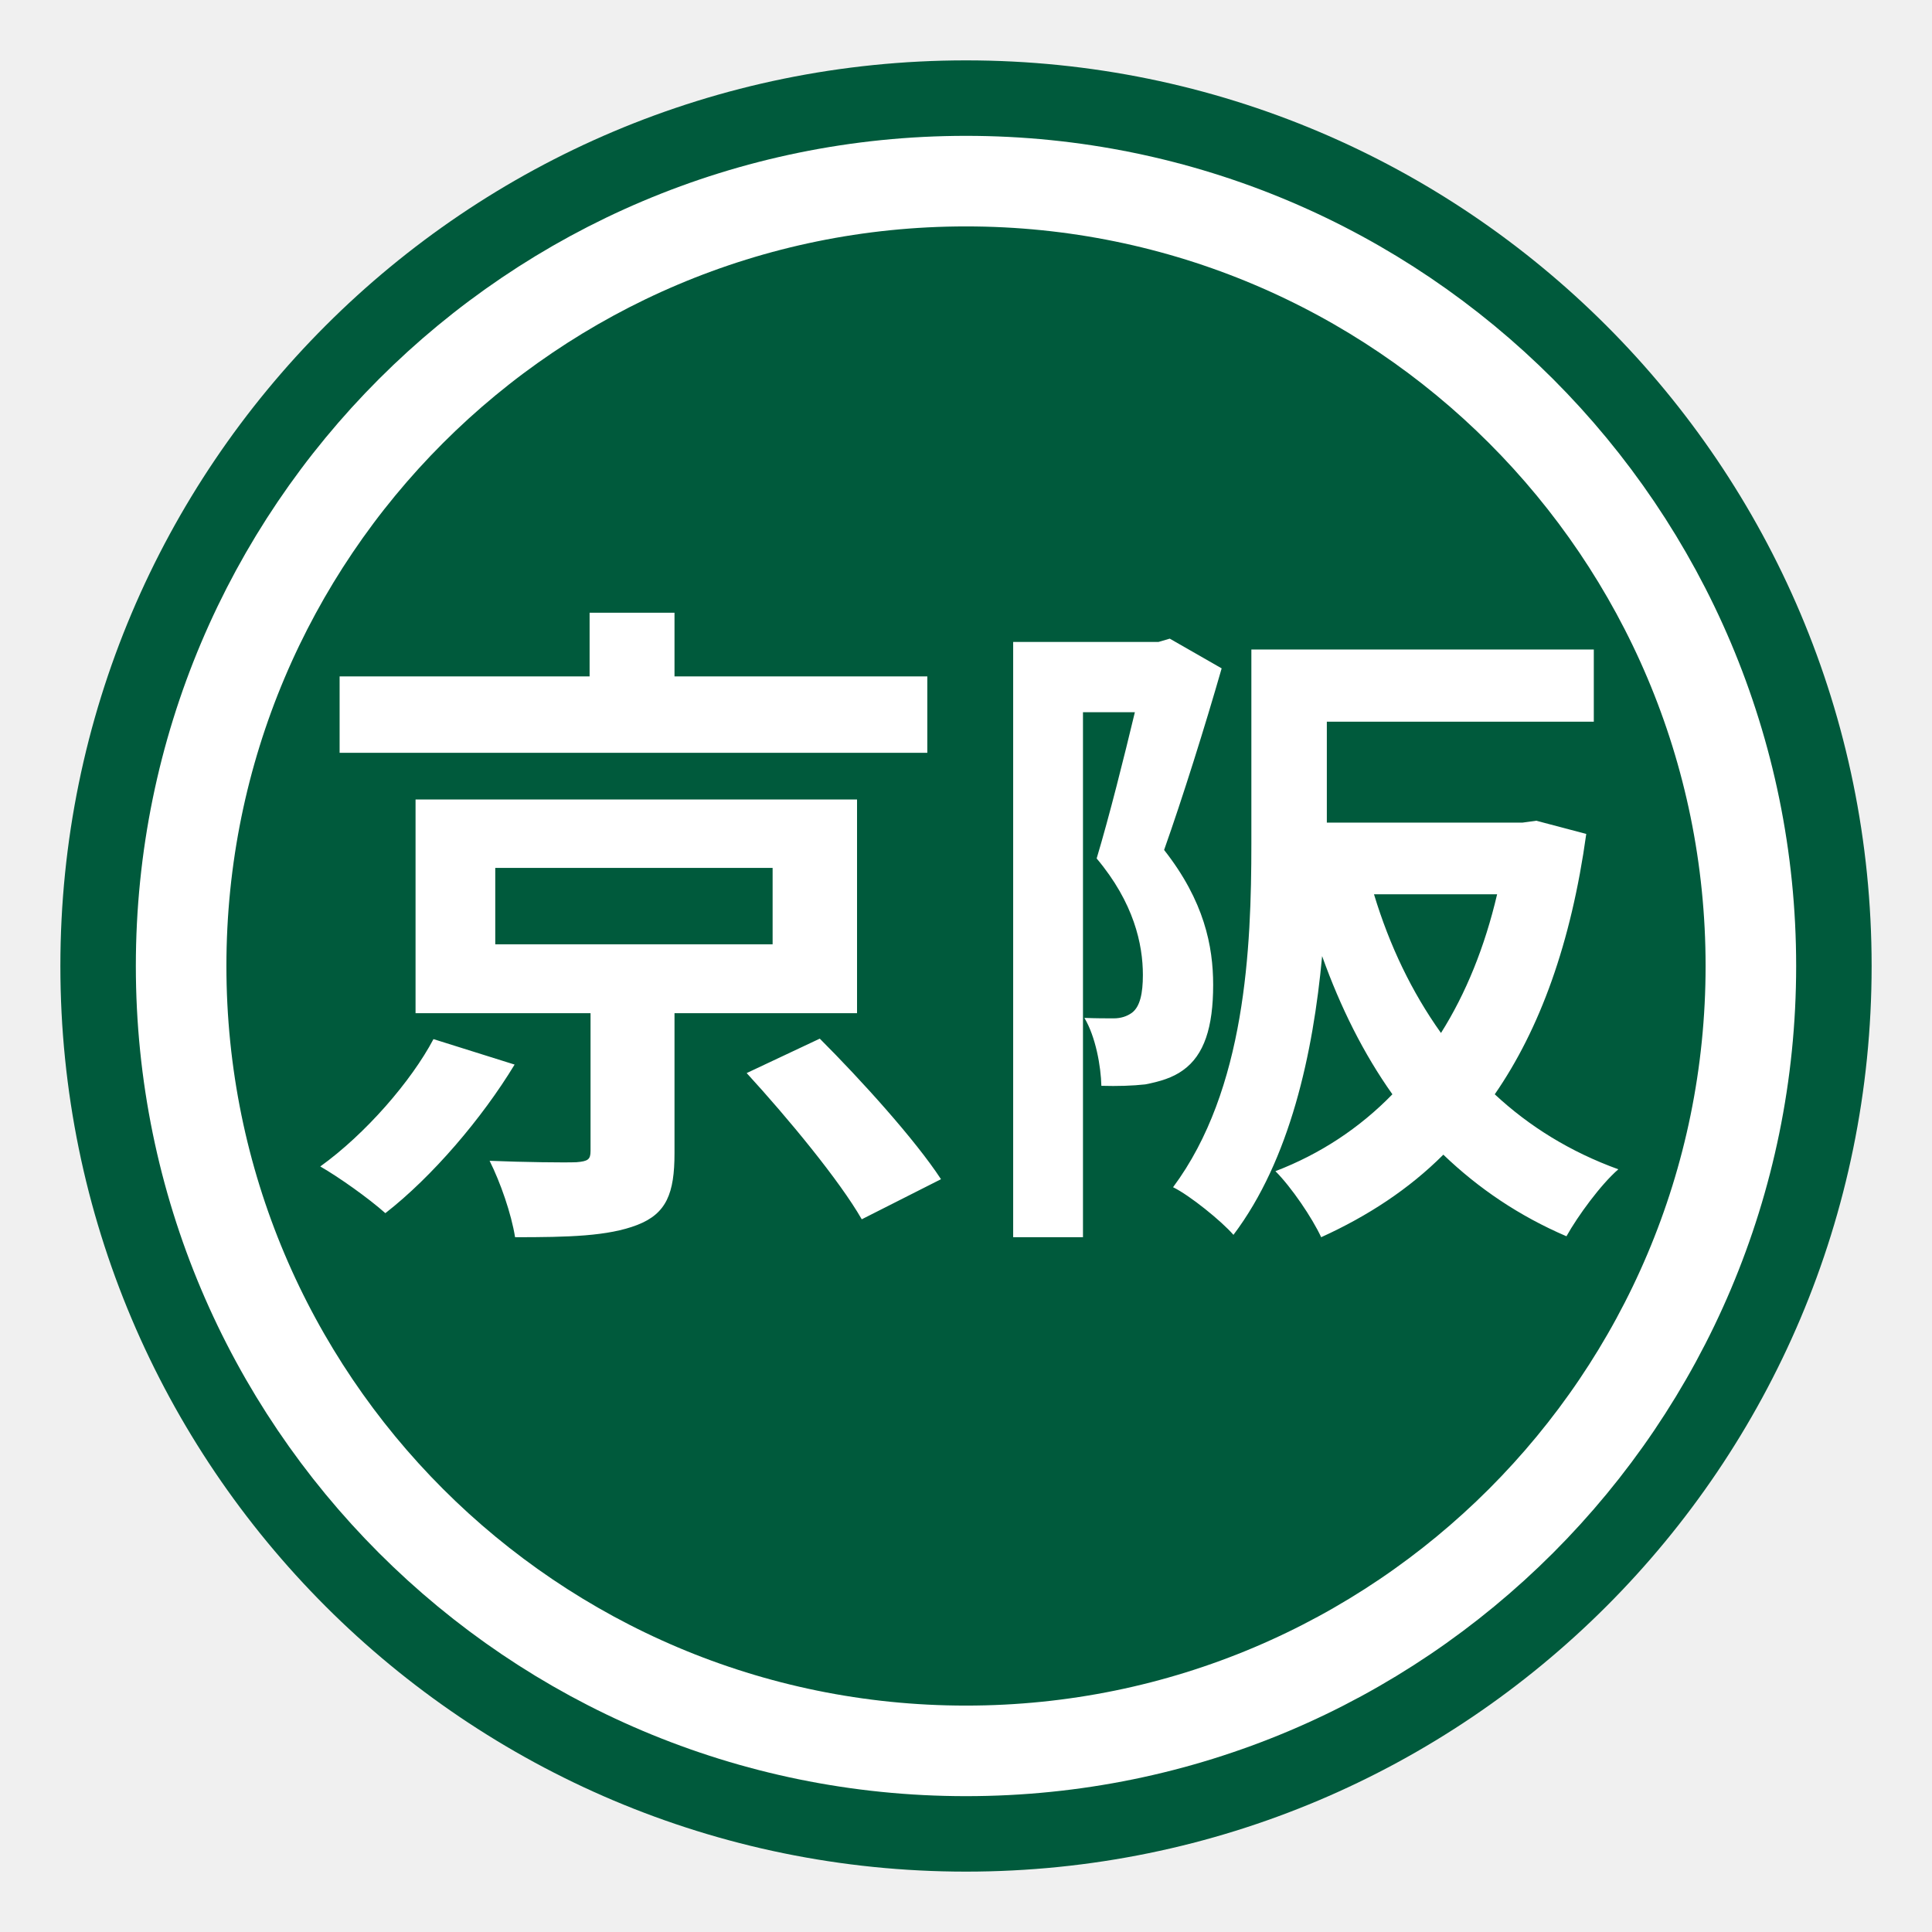
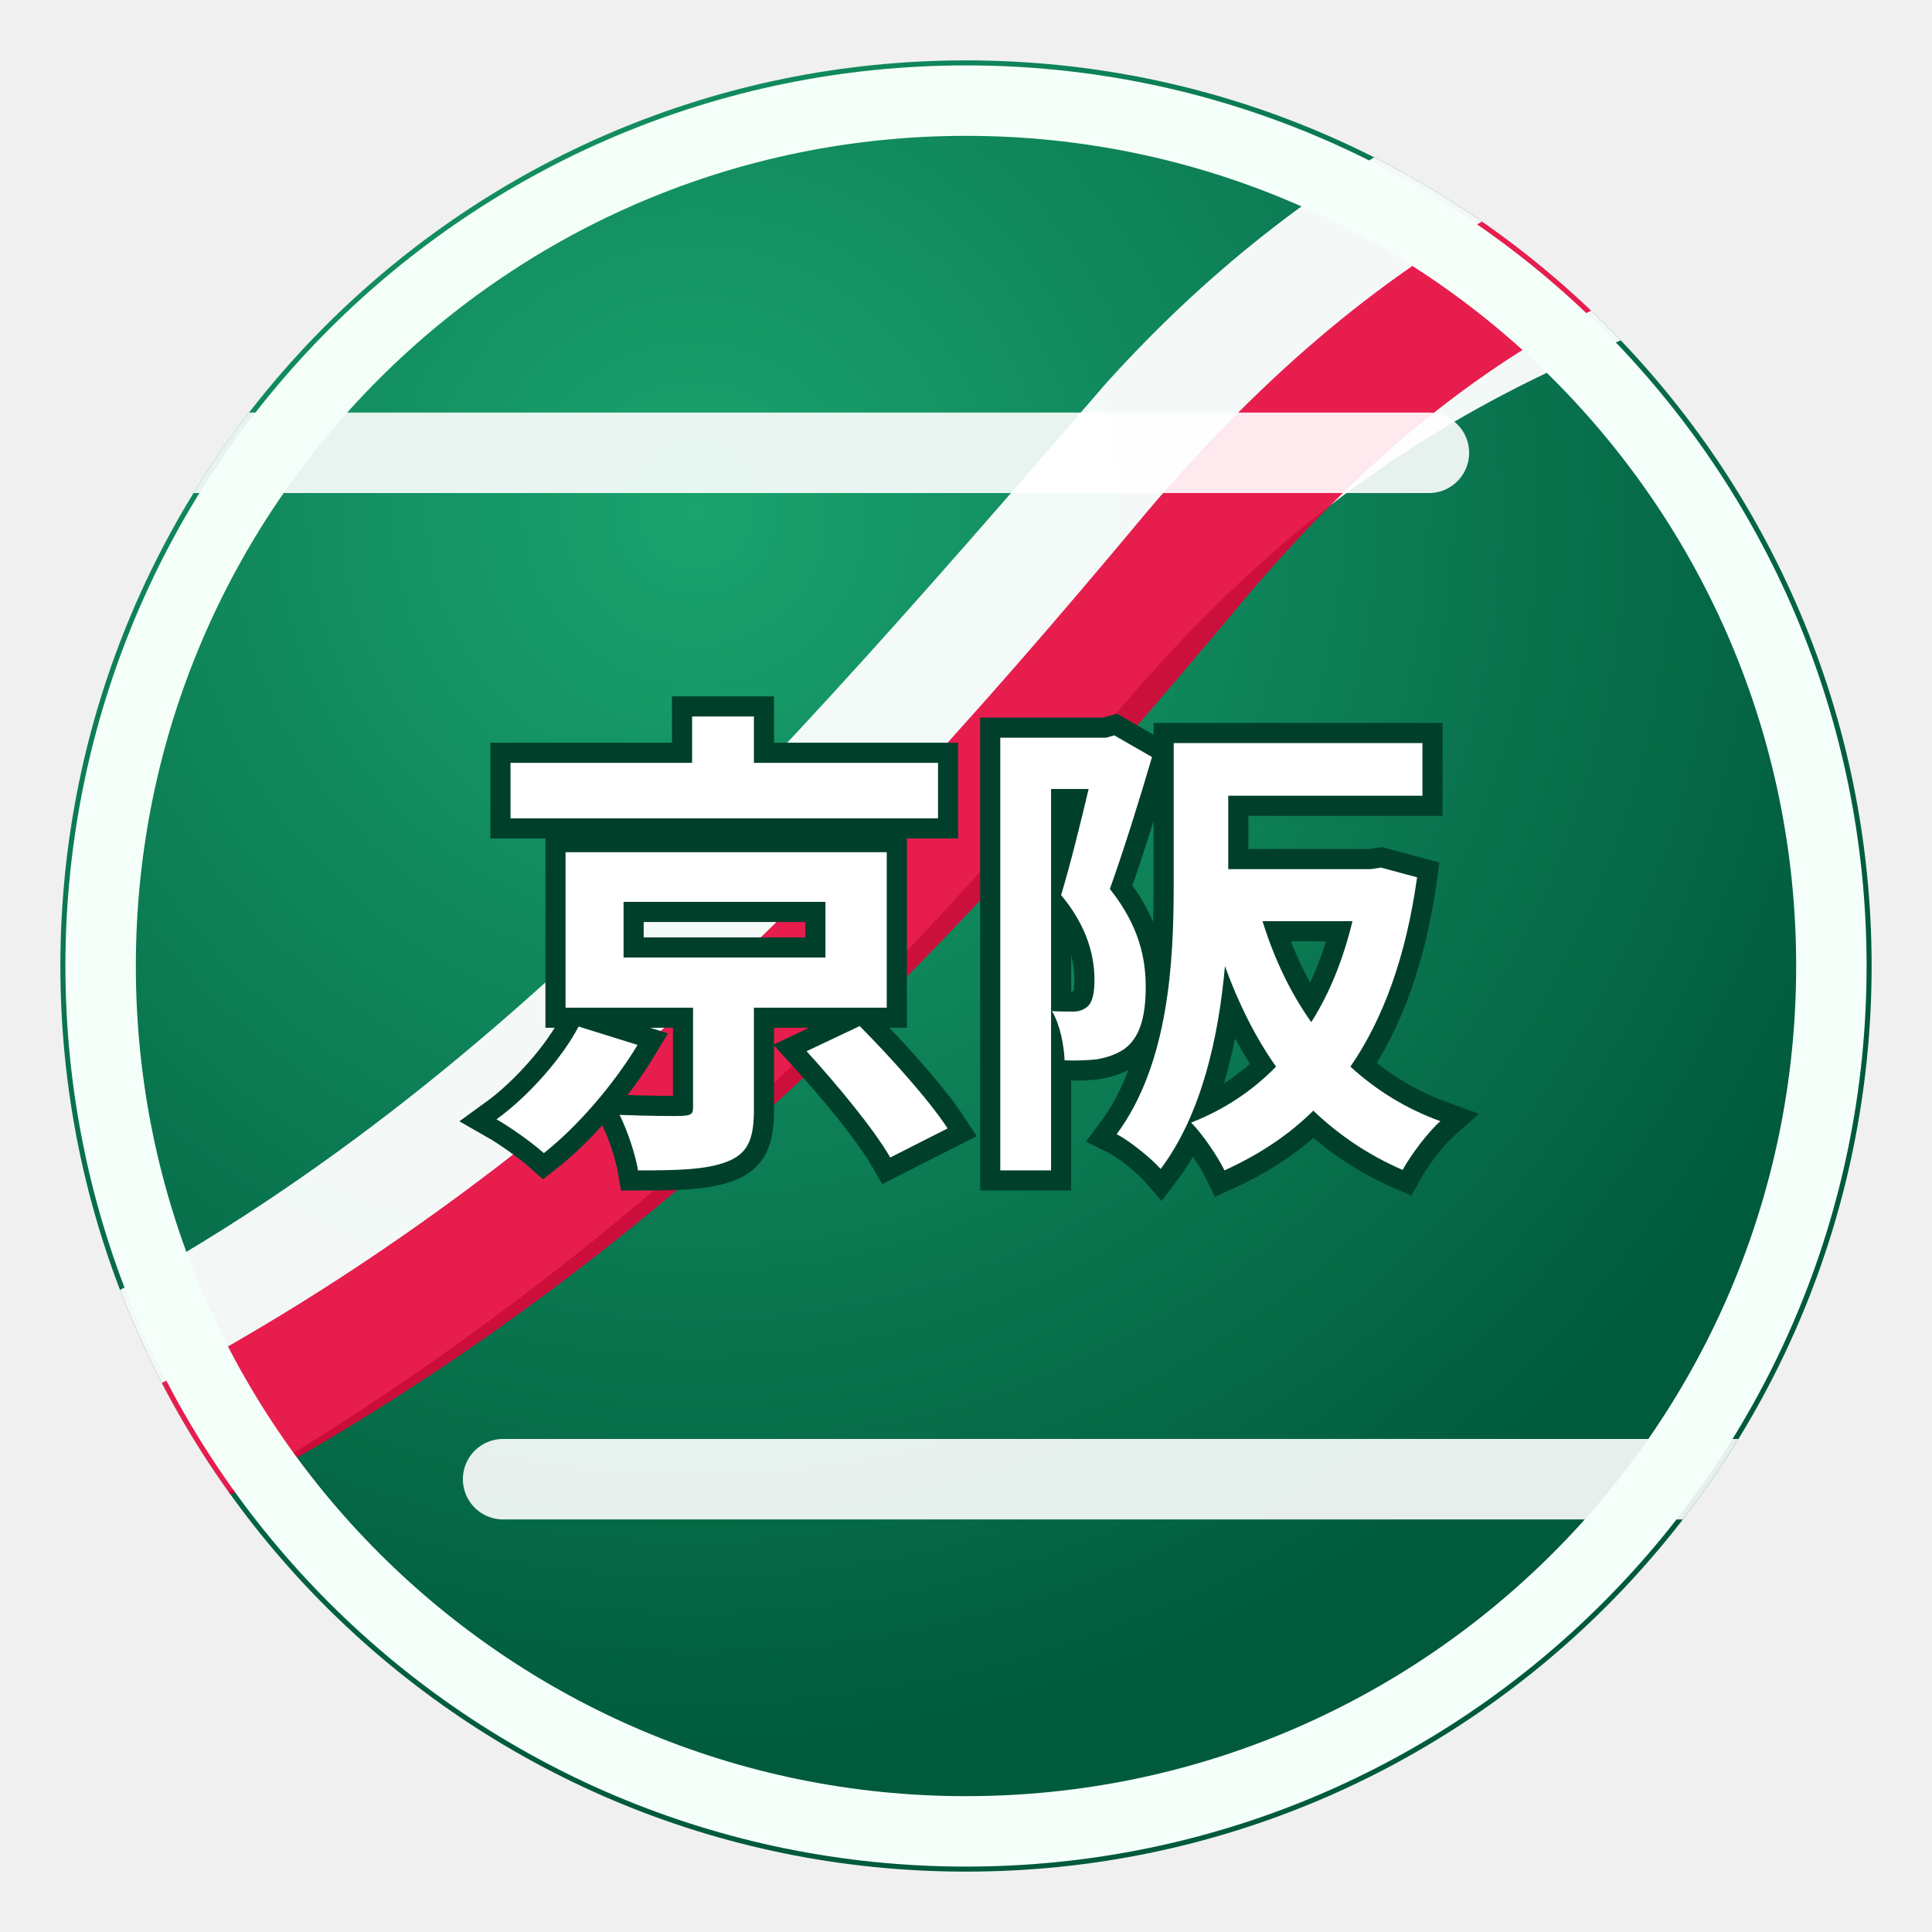
- <svg xmlns="http://www.w3.org/2000/svg" width="192" height="192" viewBox="0 0 64 64">
-   <circle cx="32" cy="32" r="30" fill="#005a3c" />
-   <circle cx="32" cy="32" r="26" fill="none" stroke="#ffffff" stroke-width="3" />
-   <text x="32" y="39" text-anchor="middle" font-family="'Noto Sans JP','Yu Gothic',sans-serif" font-size="22" font-weight="700" fill="#ffffff">京阪</text>
+ <svg xmlns="http://www.w3.org/2000/svg" width="192" height="192" viewBox="0 0 192 192">
+   <defs>
+     <radialGradient id="bg" cx="35%" cy="25%" r="70%">
+       <stop offset="0" stop-color="#1aa36f" />
+       <stop offset="1" stop-color="#005a3c" />
+     </radialGradient>
+     <clipPath id="clip">
+       <circle cx="96" cy="96" r="90" />
+     </clipPath>
+   </defs>
+   <circle cx="96" cy="96" r="90" fill="url(#bg)" />
+   <g clip-path="url(#clip)">
+     <path d="M-4 136 C42 116 72 82 110 38 C129 17 154 2 196 -6 L196 24 C153 32 130 48 110 72 C82 106 47 139 -4 162Z" fill="#ffffff" opacity=".95" />
+     <path d="M-4 154 C50 132 84 97 119 55 C142 28 164 18 196 12" fill="none" stroke="#e50038" stroke-width="13" opacity=".88" />
+     <path d="M12 45 L142 45" stroke="#ffffff" stroke-width="8" stroke-linecap="round" opacity=".9" />
+     <path d="M50 147 L180 147" stroke="#ffffff" stroke-width="8" stroke-linecap="round" opacity=".9" />
+   </g>
+   <circle cx="96" cy="96" r="86" fill="none" stroke="#f5fff9" stroke-width="7" />
+   <text x="96" y="112" text-anchor="middle" font-family="'Noto Sans JP','Yu Gothic',sans-serif" font-size="48" font-weight="800" fill="#ffffff" paint-order="stroke" stroke="#00402b" stroke-width="4">京阪</text>
</svg>
